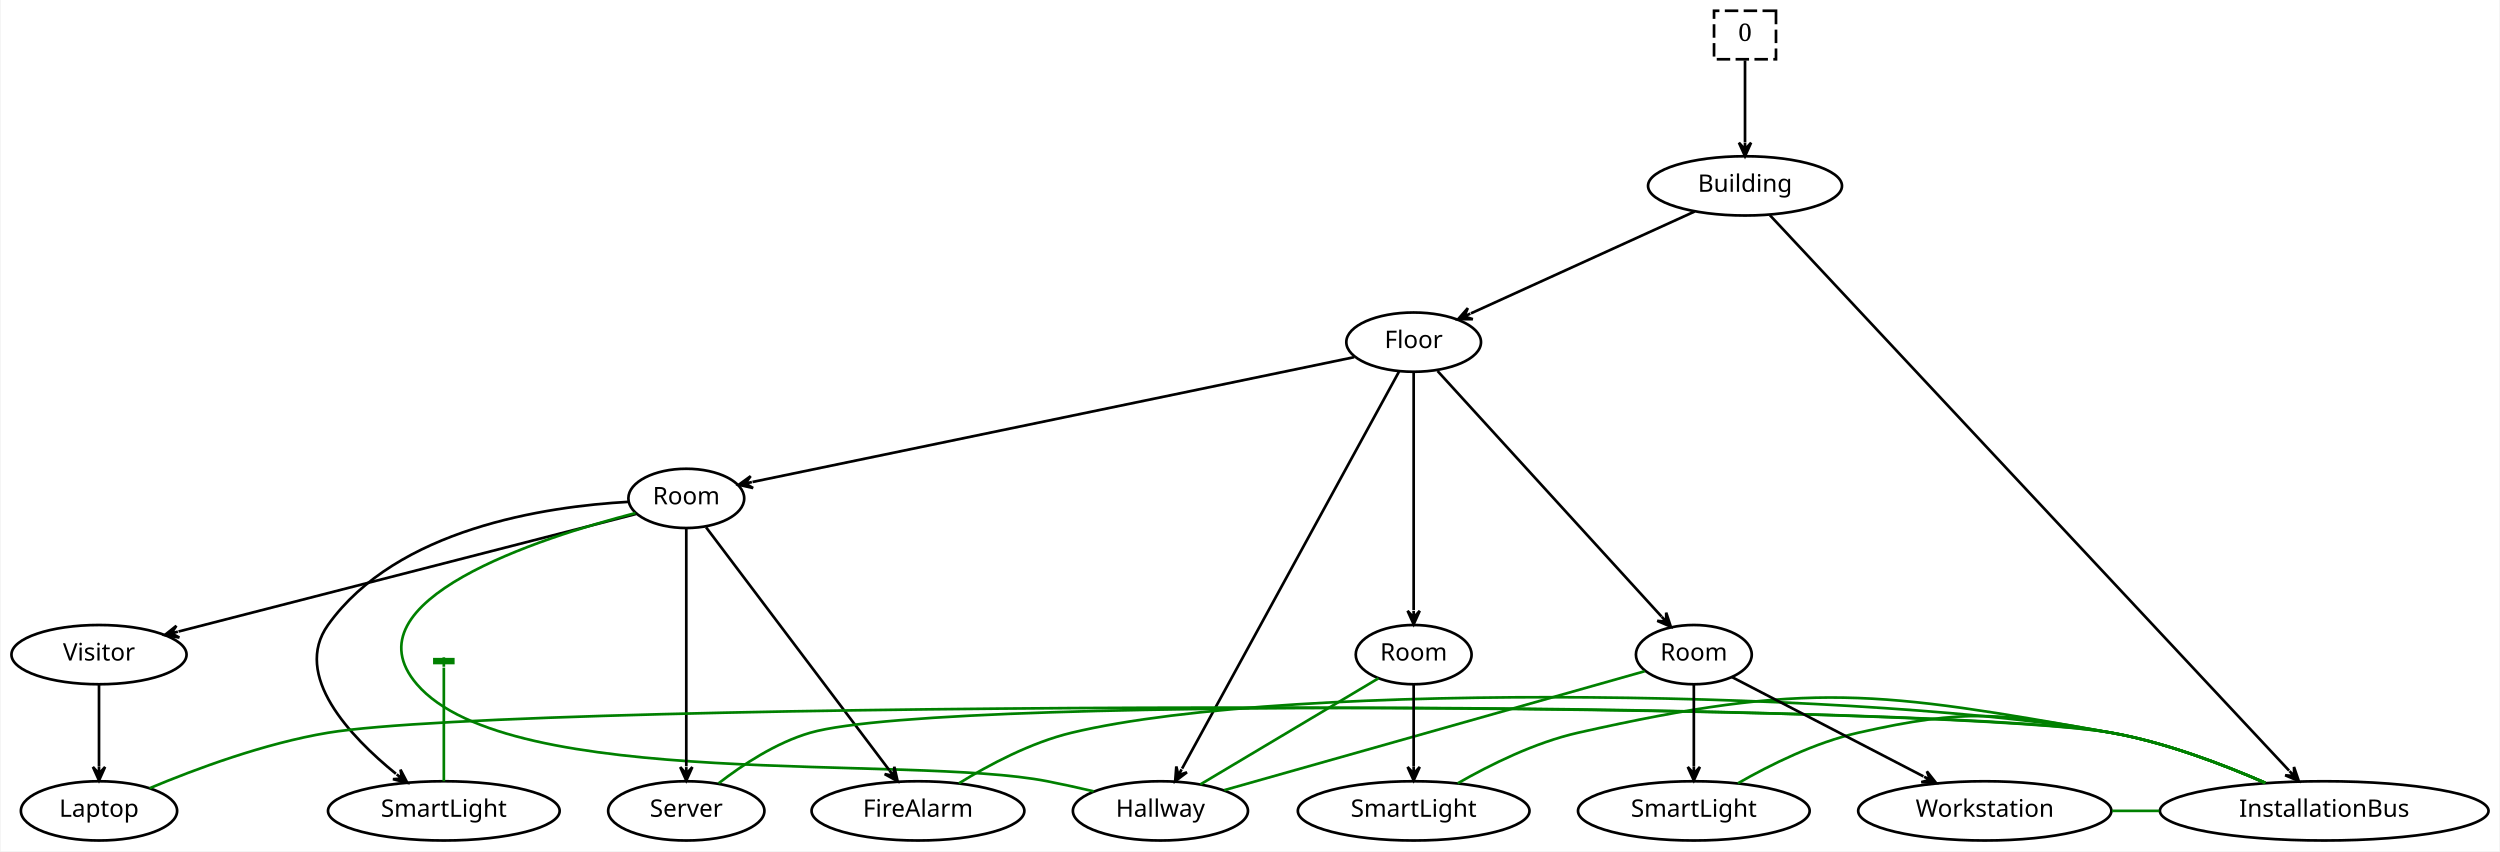
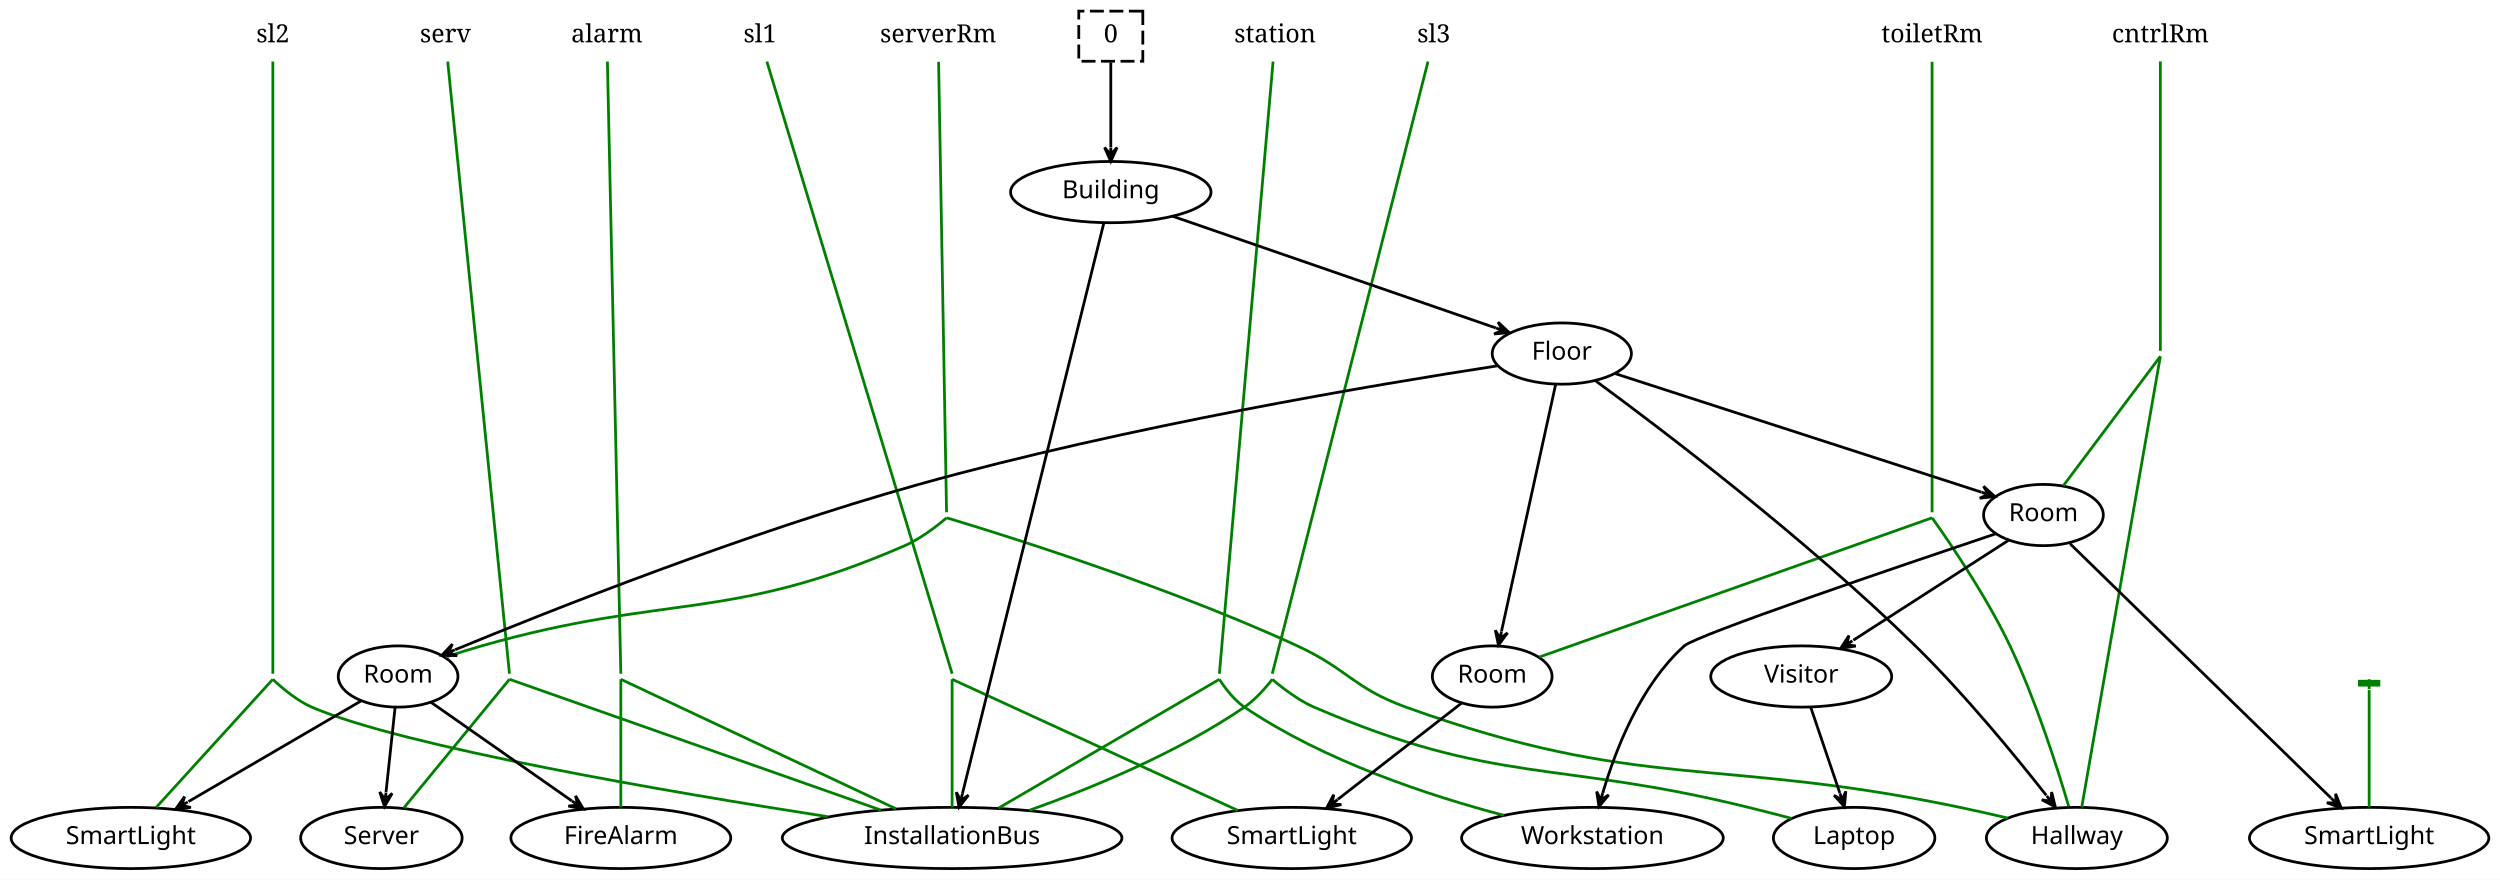
- <svg xmlns="http://www.w3.org/2000/svg" width="928pt" height="316pt" viewBox="0.00 0.00 927.50 316.00">
+ <svg xmlns="http://www.w3.org/2000/svg" width="898pt" height="316pt" viewBox="0.00 0.00 898.00 316.00">
  <g id="graph0" class="graph" transform="scale(1 1) rotate(0) translate(4 312)">
-     <polygon fill="white" stroke="none" points="-4,4 -4,-312 923.5,-312 923.5,4 -4,4" />
+     <polygon fill="white" stroke="none" points="-4,4 -4,-312 894,-312 894,4 -4,4" />
    <g id="node1" class="node">
-       <polygon fill="none" stroke="black" stroke-dasharray="5,2" points="655,-308 632,-308 632,-290 655,-290 655,-308" />
-       <text text-anchor="middle" x="643.5" y="-296.8" font-family="serif" font-size="9.00">0</text>
+       <polygon fill="none" stroke="black" stroke-dasharray="5,2" points="406.5,-308 383.5,-308 383.5,-290 406.5,-290 406.5,-308" />
+       <text text-anchor="middle" x="395" y="-296.8" font-family="serif" font-size="9.00">0</text>
    </g>
    <g id="v0_Building" class="node">
-       <ellipse fill="none" stroke="black" cx="643.5" cy="-243" rx="36" ry="11" />
-       <text text-anchor="middle" x="643.5" y="-240.8" font-family="sans-serif" font-size="9.00">Building</text>
+       <ellipse fill="none" stroke="black" cx="395" cy="-243" rx="36" ry="11" />
+       <text text-anchor="middle" x="395" y="-240.8" font-family="sans-serif" font-size="9.00">Building</text>
    </g>
    <g id="edge1" class="edge">
-       <path fill="none" stroke="black" d="M643.5,-289.562C643.5,-281.453 643.5,-269.014 643.5,-259.181" />
-       <polygon fill="black" stroke="black" points="643.5,-254.03 645.75,-259.03 643.5,-256.53 643.5,-259.03 643.5,-259.03 643.5,-259.03 643.5,-256.53 641.25,-259.03 643.5,-254.03 643.5,-254.03" />
-     </g>
-     <g id="node2" class="node" />
+       <path fill="none" stroke="black" d="M395,-289.562C395,-281.453 395,-269.014 395,-259.181" />
+       <polygon fill="black" stroke="black" points="395,-254.03 397.25,-259.03 395,-256.53 395,-259.03 395,-259.03 395,-259.03 395,-256.53 392.75,-259.03 395,-254.03 395,-254.03" />
+     </g>
+     <g id="node2" class="node">
+       <text text-anchor="middle" x="214" y="-296.8" font-family="serif" font-size="9.00">alarm</text>
+     </g>
+     <g id="node12" class="node" />
+     <g id="edge17" class="edge">
+       <path fill="none" stroke="green" d="M214.178,-289.885C215.069,-249.27 219,-70 219,-70" />
+     </g>
+     <g id="node3" class="node">
+       <text text-anchor="middle" x="772" y="-296.8" font-family="serif" font-size="9.00">cntrlRm</text>
+     </g>
+     <g id="node13" class="node" />
+     <g id="edge20" class="edge">
+       <path fill="none" stroke="green" d="M772,-289.945C772,-264.265 772,-186 772,-186" />
+     </g>
+     <g id="node4" class="node">
+       <text text-anchor="middle" x="156" y="-296.8" font-family="serif" font-size="9.00">serv</text>
+     </g>
+     <g id="node14" class="node" />
+     <g id="edge23" class="edge">
+       <path fill="none" stroke="green" d="M156.819,-289.885C160.916,-249.27 179,-70 179,-70" />
+     </g>
+     <g id="node5" class="node">
+       <text text-anchor="middle" x="333" y="-296.8" font-family="serif" font-size="9.00">serverRm</text>
+     </g>
+     <g id="node15" class="node" />
+     <g id="edge26" class="edge">
+       <path fill="none" stroke="green" d="M333.145,-289.801C333.744,-255.842 336,-128 336,-128" />
+     </g>
+     <g id="node6" class="node">
+       <text text-anchor="middle" x="269" y="-296.8" font-family="serif" font-size="9.00">sl1</text>
+     </g>
+     <g id="node16" class="node" />
+     <g id="edge29" class="edge">
+       <path fill="none" stroke="green" d="M271.456,-289.885C283.747,-249.27 338,-70 338,-70" />
+     </g>
+     <g id="node7" class="node">
+       <text text-anchor="middle" x="94" y="-296.8" font-family="serif" font-size="9.00">sl2</text>
+     </g>
+     <g id="node17" class="node" />
+     <g id="edge32" class="edge">
+       <path fill="none" stroke="green" d="M94,-289.885C94,-249.27 94,-70 94,-70" />
+     </g>
+     <g id="node8" class="node">
+       <text text-anchor="middle" x="511" y="-296.8" font-family="serif" font-size="9.00">sl3</text>
+     </g>
+     <g id="node18" class="node" />
+     <g id="edge35" class="edge">
+       <path fill="none" stroke="green" d="M508.936,-289.885C498.604,-249.27 453,-70 453,-70" />
+     </g>
+     <g id="node9" class="node">
+       <text text-anchor="middle" x="454" y="-296.8" font-family="serif" font-size="9.00">station</text>
+     </g>
+     <g id="node19" class="node" />
+     <g id="edge38" class="edge">
+       <path fill="none" stroke="green" d="M453.288,-289.885C449.725,-249.27 434,-70 434,-70" />
+     </g>
+     <g id="node10" class="node">
+       <text text-anchor="middle" x="690" y="-296.8" font-family="serif" font-size="9.00">toiletRm</text>
+     </g>
+     <g id="node20" class="node" />
+     <g id="edge41" class="edge">
+       <path fill="none" stroke="green" d="M690,-289.801C690,-255.842 690,-128 690,-128" />
+     </g>
+     <g id="node11" class="node" />
    <g id="v5_SmartLight" class="node">
-       <ellipse fill="none" stroke="black" cx="160.5" cy="-11" rx="43" ry="11" />
-       <text text-anchor="middle" x="160.5" y="-8.8" font-family="sans-serif" font-size="9.00">SmartLight</text>
+       <ellipse fill="none" stroke="black" cx="847" cy="-11" rx="43" ry="11" />
+       <text text-anchor="middle" x="847" y="-8.8" font-family="sans-serif" font-size="9.00">SmartLight</text>
+     </g>
+     <g id="edge16" class="edge">
+       <path fill="none" stroke="green" d="M847,-64.167C847,-55.586 847,-34.596 847,-22.012" />
+       <polygon fill="green" stroke="green" points="850.5,-67.3 843.5,-67.3 843.5,-65.9 850.5,-65.9 850.5,-67.3" />
+       <polyline fill="none" stroke="green" points="847,-68 847,-64.5 " />
+     </g>
+     <g id="v13_FireAlarm" class="node">
+       <ellipse fill="none" stroke="black" cx="219" cy="-11" rx="39.5" ry="11" />
+       <text text-anchor="middle" x="219" y="-8.8" font-family="sans-serif" font-size="9.00">FireAlarm</text>
    </g>
    <g id="edge18" class="edge">
-       <path fill="none" stroke="green" d="M160.5,-64.167C160.5,-55.586 160.5,-34.596 160.5,-22.012" />
-       <polygon fill="green" stroke="green" points="164,-67.3 157,-67.3 157,-65.9 164,-65.9 164,-67.3" />
-       <polyline fill="none" stroke="green" points="160.5,-68 160.5,-64.5 " />
+       <path fill="none" stroke="green" d="M219,-68C219,-68 219,-38.119 219,-22.012" />
+     </g>
+     <g id="v14_InstallationBus" class="node">
+       <ellipse fill="none" stroke="black" cx="338" cy="-11" rx="61" ry="11" />
+       <text text-anchor="middle" x="338" y="-8.8" font-family="sans-serif" font-size="9.00">InstallationBus</text>
+     </g>
+     <g id="edge19" class="edge">
+       <path fill="none" stroke="green" d="M219,-68C219,-68 283.862,-37.477 317.813,-21.5" />
+     </g>
+     <g id="v2_Room" class="node">
+       <ellipse fill="none" stroke="black" cx="730" cy="-127" rx="21.5" ry="11" />
+       <text text-anchor="middle" x="730" y="-124.8" font-family="sans-serif" font-size="9.00">Room</text>
+     </g>
+     <g id="edge21" class="edge">
+       <path fill="none" stroke="green" d="M772,-184C772,-184 749.108,-153.477 737.125,-137.5" />
+     </g>
+     <g id="v6_Hallway" class="node">
+       <ellipse fill="none" stroke="black" cx="742" cy="-11" rx="32.5" ry="11" />
+       <text text-anchor="middle" x="742" y="-8.8" font-family="sans-serif" font-size="9.00">Hallway</text>
+     </g>
+     <g id="edge22" class="edge">
+       <path fill="none" stroke="green" d="M772,-184C772,-184 750.145,-58.7 743.743,-21.991" />
+     </g>
+     <g id="v12_Server" class="node">
+       <ellipse fill="none" stroke="black" cx="133" cy="-11" rx="29" ry="11" />
+       <text text-anchor="middle" x="133" y="-8.8" font-family="sans-serif" font-size="9.00">Server</text>
+     </g>
+     <g id="edge24" class="edge">
+       <path fill="none" stroke="green" d="M179,-68C179,-68 154.192,-37.799 141.013,-21.755" />
+     </g>
+     <g id="edge25" class="edge">
+       <path fill="none" stroke="green" d="M179,-68C179,-68 267.508,-36.827 312.454,-20.997" />
+     </g>
+     <g id="edge27" class="edge">
+       <path fill="none" stroke="green" d="M336,-126C336,-126 407.857,-104.951 462,-80 480.074,-71.671 482.28,-64.755 501,-58 585.545,-27.494 612.027,-40.416 700,-22 705.576,-20.833 711.543,-19.477 717.177,-18.148" />
+     </g>
+     <g id="v10_Room" class="node">
+       <ellipse fill="none" stroke="black" cx="139" cy="-69" rx="21.5" ry="11" />
+       <text text-anchor="middle" x="139" y="-66.8" font-family="sans-serif" font-size="9.00">Room</text>
+     </g>
+     <g id="edge28" class="edge">
+       <path fill="none" stroke="green" d="M336,-126C336,-126 328.347,-119.196 321,-116 257.337,-88.309 235.775,-98.996 169,-80 164.776,-78.798 160.262,-77.371 156.052,-75.977" />
+     </g>
+     <g id="v9_SmartLight" class="node">
+       <ellipse fill="none" stroke="black" cx="460" cy="-11" rx="43" ry="11" />
+       <text text-anchor="middle" x="460" y="-8.8" font-family="sans-serif" font-size="9.00">SmartLight</text>
+     </g>
+     <g id="edge30" class="edge">
+       <path fill="none" stroke="green" d="M338,-68C338,-68 406.268,-36.664 440.669,-20.873" />
+     </g>
+     <g id="edge31" class="edge">
+       <path fill="none" stroke="green" d="M338,-68C338,-68 338,-38.119 338,-22.012" />
+     </g>
+     <g id="v11_SmartLight" class="node">
+       <ellipse fill="none" stroke="black" cx="43" cy="-11" rx="43" ry="11" />
+       <text text-anchor="middle" x="43" y="-8.8" font-family="sans-serif" font-size="9.00">SmartLight</text>
+     </g>
+     <g id="edge33" class="edge">
+       <path fill="none" stroke="green" d="M94,-68C94,-68 66.787,-38.119 52.118,-22.012" />
+     </g>
+     <g id="edge34" class="edge">
+       <path fill="none" stroke="green" d="M94,-68C94,-68 100.984,-61.04 108,-58 140.695,-43.836 236.169,-27.541 293.313,-18.647" />
+     </g>
+     <g id="v4_Laptop" class="node">
+       <ellipse fill="none" stroke="black" cx="662" cy="-11" rx="29" ry="11" />
+       <text text-anchor="middle" x="662" y="-8.8" font-family="sans-serif" font-size="9.00">Laptop</text>
+     </g>
+     <g id="edge36" class="edge">
+       <path fill="none" stroke="green" d="M453,-68C453,-68 460.643,-61.175 468,-58 533.332,-29.806 554.919,-39.056 624,-22 629.033,-20.757 634.427,-19.371 639.524,-18.036" />
+     </g>
+     <g id="edge37" class="edge">
+       <path fill="none" stroke="green" d="M453,-68C453,-68 448.191,-61.545 443,-58 418.84,-41.502 387.805,-28.783 365.757,-20.944" />
+     </g>
+     <g id="v7_Workstation" class="node">
+       <ellipse fill="none" stroke="black" cx="568" cy="-11" rx="47" ry="11" />
+       <text text-anchor="middle" x="568" y="-8.8" font-family="sans-serif" font-size="9.00">Workstation</text>
+     </g>
+     <g id="edge39" class="edge">
+       <path fill="none" stroke="green" d="M434,-68C434,-68 438.049,-61.353 443,-58 471.72,-38.549 509.699,-26.1 536.226,-19.124" />
+     </g>
+     <g id="edge40" class="edge">
+       <path fill="none" stroke="green" d="M434,-68C434,-68 382.227,-37.799 354.722,-21.755" />
+     </g>
+     <g id="edge42" class="edge">
+       <path fill="none" stroke="green" d="M690,-126C690,-126 707.74,-101.623 718,-80 727.338,-60.32 735.07,-35.978 739.065,-22.403" />
+     </g>
+     <g id="v8_Room" class="node">
+       <ellipse fill="none" stroke="black" cx="532" cy="-69" rx="21.5" ry="11" />
+       <text text-anchor="middle" x="532" y="-66.8" font-family="sans-serif" font-size="9.00">Room</text>
+     </g>
+     <g id="edge43" class="edge">
+       <path fill="none" stroke="green" d="M690,-126C690,-126 589.668,-90.439 548.909,-75.993" />
    </g>
    <g id="v1_Floor" class="node">
-       <ellipse fill="none" stroke="black" cx="520.5" cy="-185" rx="25" ry="11" />
-       <text text-anchor="middle" x="520.5" y="-182.8" font-family="sans-serif" font-size="9.00">Floor</text>
+       <ellipse fill="none" stroke="black" cx="557" cy="-185" rx="25" ry="11" />
+       <text text-anchor="middle" x="557" y="-182.8" font-family="sans-serif" font-size="9.00">Floor</text>
    </g>
    <g id="edge2" class="edge">
-       <path fill="none" stroke="black" d="M624.819,-233.495C602.483,-223.326 565.187,-206.345 541.766,-195.682" />
-       <polygon fill="black" stroke="black" points="536.989,-193.507 542.471,-193.531 539.264,-194.543 541.539,-195.579 541.539,-195.579 541.539,-195.579 539.264,-194.543 540.607,-197.627 536.989,-193.507 536.989,-193.507" />
-     </g>
-     <g id="v6_InstallationBus" class="node">
-       <ellipse fill="none" stroke="black" cx="858.5" cy="-11" rx="61" ry="11" />
-       <text text-anchor="middle" x="858.5" y="-8.8" font-family="sans-serif" font-size="9.00">InstallationBus</text>
+       <path fill="none" stroke="black" d="M417.186,-234.331C447.62,-223.81 502.089,-204.982 533.299,-194.193" />
+       <polygon fill="black" stroke="black" points="538.101,-192.533 534.11,-196.293 535.738,-193.35 533.375,-194.167 533.375,-194.167 533.375,-194.167 535.738,-193.35 532.64,-192.04 538.101,-192.533 538.101,-192.533" />
    </g>
    <g id="edge3" class="edge">
-       <path fill="none" stroke="black" d="M652.738,-232.117C686.843,-195.633 805.738,-68.443 845.462,-25.947" />
-       <polygon fill="black" stroke="black" points="849.054,-22.105 847.283,-27.294 847.347,-23.931 845.64,-25.758 845.64,-25.758 845.64,-25.758 847.347,-23.931 843.996,-24.221 849.054,-22.105 849.054,-22.105" />
-     </g>
-     <g id="v2_Room" class="node">
-       <ellipse fill="none" stroke="black" cx="250.5" cy="-127" rx="21.5" ry="11" />
-       <text text-anchor="middle" x="250.5" y="-124.8" font-family="sans-serif" font-size="9.00">Room</text>
+       <path fill="none" stroke="black" d="M392.477,-231.82C383.409,-195.229 352.436,-70.25 341.7,-26.929" />
+       <polygon fill="black" stroke="black" points="340.494,-22.062 343.88,-26.374 341.095,-24.489 341.696,-26.915 341.696,-26.915 341.696,-26.915 341.095,-24.489 339.513,-27.456 340.494,-22.062 340.494,-22.062" />
    </g>
    <g id="edge4" class="edge">
-       <path fill="none" stroke="black" d="M498.405,-179.417C448.482,-169.063 327.271,-143.923 275.076,-133.097" />
-       <polygon fill="black" stroke="black" points="269.948,-132.034 275.301,-130.846 272.396,-132.541 274.844,-133.049 274.844,-133.049 274.844,-133.049 272.396,-132.541 274.387,-135.252 269.948,-132.034 269.948,-132.034" />
-     </g>
-     <g id="v7_Hallway" class="node">
-       <ellipse fill="none" stroke="black" cx="426.5" cy="-11" rx="32.5" ry="11" />
-       <text text-anchor="middle" x="426.5" y="-8.8" font-family="sans-serif" font-size="9.00">Hallway</text>
+       <path fill="none" stroke="black" d="M576.175,-177.793C608.457,-167.343 673.481,-146.295 707.731,-135.208" />
+       <polygon fill="black" stroke="black" points="712.554,-133.647 708.49,-137.328 710.175,-134.417 707.797,-135.187 707.797,-135.187 707.797,-135.187 710.175,-134.417 707.104,-133.047 712.554,-133.647 712.554,-133.647" />
    </g>
    <g id="edge5" class="edge">
-       <path fill="none" stroke="black" d="M515.04,-174.009C499.205,-145.034 453.206,-60.867 434.526,-26.686" />
-       <polygon fill="black" stroke="black" points="431.975,-22.018 436.347,-25.327 433.174,-24.212 434.373,-26.406 434.373,-26.406 434.373,-26.406 433.174,-24.212 432.399,-27.485 431.975,-22.018 431.975,-22.018" />
-     </g>
-     <g id="v10_Room" class="node">
-       <ellipse fill="none" stroke="black" cx="520.5" cy="-69" rx="21.5" ry="11" />
-       <text text-anchor="middle" x="520.5" y="-66.8" font-family="sans-serif" font-size="9.00">Room</text>
+       <path fill="none" stroke="black" d="M569.152,-175.2C592.483,-158.06 644.72,-118.5 684,-80 701.675,-62.676 719.84,-40.543 731.023,-26.318" />
+       <polygon fill="black" stroke="black" points="734.262,-22.171 732.957,-27.497 732.723,-24.141 731.184,-26.112 731.184,-26.112 731.184,-26.112 732.723,-24.141 729.411,-24.727 734.262,-22.171 734.262,-22.171" />
    </g>
    <g id="edge6" class="edge">
-       <path fill="none" stroke="black" d="M520.5,-173.883C520.5,-153.906 520.5,-109.276 520.5,-85.54" />
-       <polygon fill="black" stroke="black" points="520.5,-80.258 522.75,-85.258 520.5,-82.758 520.5,-85.258 520.5,-85.258 520.5,-85.258 520.5,-82.758 518.25,-85.258 520.5,-80.258 520.5,-80.258" />
-     </g>
-     <g id="v12_Room" class="node">
-       <ellipse fill="none" stroke="black" cx="624.5" cy="-69" rx="21.5" ry="11" />
-       <text text-anchor="middle" x="624.5" y="-66.8" font-family="sans-serif" font-size="9.00">Room</text>
+       <path fill="none" stroke="black" d="M554.781,-173.883C550.382,-153.822 540.53,-108.899 535.342,-85.241" />
+       <polygon fill="black" stroke="black" points="534.25,-80.258 537.518,-84.66 534.785,-82.7 535.321,-85.142 535.321,-85.142 535.321,-85.142 534.785,-82.7 533.123,-85.624 534.25,-80.258 534.25,-80.258" />
    </g>
    <g id="edge7" class="edge">
-       <path fill="none" stroke="black" d="M529.367,-174.28C548.034,-153.819 591.399,-106.284 612.515,-83.137" />
-       <polygon fill="black" stroke="black" points="615.948,-79.374 614.24,-84.585 614.263,-81.221 612.578,-83.068 612.578,-83.068 612.578,-83.068 614.263,-81.221 610.916,-81.552 615.948,-79.374 615.948,-79.374" />
+       <path fill="none" stroke="black" d="M533.775,-180.576C491.826,-174.127 400.824,-158.923 326,-138 264.167,-120.709 193.55,-92.683 159.496,-78.623" />
+       <polygon fill="black" stroke="black" points="154.742,-76.653 160.223,-76.489 157.052,-77.61 159.361,-78.567 159.361,-78.567 159.361,-78.567 157.052,-77.61 158.5,-80.646 154.742,-76.653 154.742,-76.653" />
    </g>
    <g id="v3_Visitor" class="node">
-       <ellipse fill="none" stroke="black" cx="32.5" cy="-69" rx="32.5" ry="11" />
-       <text text-anchor="middle" x="32.5" y="-66.8" font-family="sans-serif" font-size="9.00">Visitor</text>
+       <ellipse fill="none" stroke="black" cx="643" cy="-69" rx="32.5" ry="11" />
+       <text text-anchor="middle" x="643" y="-66.8" font-family="sans-serif" font-size="9.00">Visitor</text>
    </g>
    <g id="edge8" class="edge">
-       <path fill="none" stroke="black" d="M231.913,-121.225C194.04,-111.497 107.665,-89.308 62.023,-77.584" />
-       <polygon fill="black" stroke="black" points="56.932,-76.276 62.335,-75.341 59.353,-76.898 61.775,-77.52 61.775,-77.52 61.775,-77.52 59.353,-76.898 61.215,-79.7 56.932,-76.276 56.932,-76.276" />
+       <path fill="none" stroke="black" d="M717.535,-117.977C702.933,-108.578 678.596,-92.912 661.722,-82.051" />
+       <polygon fill="black" stroke="black" points="657.175,-79.124 662.597,-79.938 659.277,-80.477 661.379,-81.83 661.379,-81.83 661.379,-81.83 659.277,-80.477 660.161,-83.722 657.175,-79.124 657.175,-79.124" />
    </g>
    <g id="edge9" class="edge">
-       <path fill="none" stroke="black" d="M229.04,-125.716C198.402,-124.01 143.014,-115.821 117.5,-80 104.203,-61.331 125.62,-38.656 142.711,-24.782" />
-       <polygon fill="black" stroke="black" points="146.94,-21.451 144.404,-26.313 144.976,-22.998 143.012,-24.545 143.012,-24.545 143.012,-24.545 144.976,-22.998 141.62,-22.777 146.94,-21.451 146.94,-21.451" />
-     </g>
-     <g id="edge16" class="edge">
-       <path fill="none" stroke="green" d="M231.632,-121.55C195.818,-112.262 123.843,-89.072 150.5,-58 184.757,-18.07 332.867,-32.101 384.5,-22 390.091,-20.906 396.063,-19.581 401.699,-18.257" />
-     </g>
-     <g id="v8_Server" class="node">
-       <ellipse fill="none" stroke="black" cx="250.5" cy="-11" rx="29" ry="11" />
-       <text text-anchor="middle" x="250.5" y="-8.8" font-family="sans-serif" font-size="9.00">Server</text>
+       <path fill="none" stroke="black" d="M739.575,-116.671C760.297,-96.48 809.362,-48.673 833.337,-25.312" />
+       <polygon fill="black" stroke="black" points="836.961,-21.781 834.95,-26.882 835.171,-23.526 833.38,-25.27 833.38,-25.27 833.38,-25.27 835.171,-23.526 831.81,-23.659 836.961,-21.781 836.961,-21.781" />
    </g>
    <g id="edge10" class="edge">
-       <path fill="none" stroke="black" d="M250.5,-115.883C250.5,-95.906 250.5,-51.276 250.5,-27.54" />
-       <polygon fill="black" stroke="black" points="250.5,-22.258 252.75,-27.258 250.5,-24.758 250.5,-27.258 250.5,-27.258 250.5,-27.258 250.5,-24.758 248.25,-27.258 250.5,-22.258 250.5,-22.258" />
-     </g>
-     <g id="v9_FireAlarm" class="node">
-       <ellipse fill="none" stroke="black" cx="336.5" cy="-11" rx="39.5" ry="11" />
-       <text text-anchor="middle" x="336.5" y="-8.8" font-family="sans-serif" font-size="9.00">FireAlarm</text>
+       <path fill="none" stroke="black" d="M712.778,-120.245C678.651,-108.787 605.338,-83.888 601,-80 585.197,-65.836 576.191,-42.431 571.701,-27.113" />
+       <polygon fill="black" stroke="black" points="570.348,-22.253 573.856,-26.466 571.018,-24.661 571.689,-27.07 571.689,-27.07 571.689,-27.07 571.018,-24.661 569.521,-27.673 570.348,-22.253 570.348,-22.253" />
    </g>
    <g id="edge11" class="edge">
-       <path fill="none" stroke="black" d="M257.832,-116.28C273.052,-96.106 308.125,-49.614 325.843,-26.126" />
-       <polygon fill="black" stroke="black" points="328.941,-22.02 327.726,-27.367 327.435,-24.016 325.93,-26.012 325.93,-26.012 325.93,-26.012 327.435,-24.016 324.134,-24.657 328.941,-22.02 328.941,-22.02" />
-     </g>
-     <g id="v4_Laptop" class="node">
-       <ellipse fill="none" stroke="black" cx="32.5" cy="-11" rx="29" ry="11" />
-       <text text-anchor="middle" x="32.5" y="-8.8" font-family="sans-serif" font-size="9.00">Laptop</text>
+       <path fill="none" stroke="black" d="M646.397,-57.988C649.305,-49.415 653.538,-36.941 656.861,-27.147" />
+       <polygon fill="black" stroke="black" points="658.504,-22.304 659.028,-27.762 657.701,-24.671 656.897,-27.039 656.897,-27.039 656.897,-27.039 657.701,-24.671 654.767,-26.316 658.504,-22.304 658.504,-22.304" />
    </g>
    <g id="edge12" class="edge">
-       <path fill="none" stroke="black" d="M32.5,-57.988C32.5,-49.494 32.5,-37.17 32.5,-27.417" />
-       <polygon fill="black" stroke="black" points="32.5,-22.304 34.75,-27.304 32.5,-24.804 32.5,-27.304 32.5,-27.304 32.5,-27.304 32.5,-24.804 30.25,-27.304 32.5,-22.304 32.5,-22.304" />
-     </g>
-     <g id="edge17" class="edge">
-       <path fill="none" stroke="green" d="M51.278,-19.41C68.201,-26.5 93.966,-36.096 117.5,-40 190.064,-52.038 707.08,-52.872 779.5,-40 799.495,-36.446 821.067,-28.202 836.609,-21.408" />
-     </g>
-     <g id="edge19" class="edge">
-       <path fill="none" stroke="green" d="M836.609,-21.408C821.067,-28.202 799.495,-36.446 779.5,-40 726.662,-49.392 348.058,-54.895 296.5,-40 283.802,-36.332 271.235,-28.002 262.454,-21.207" />
-     </g>
-     <g id="edge20" class="edge">
-       <path fill="none" stroke="green" d="M836.609,-21.408C821.067,-28.202 799.495,-36.446 779.5,-40 695.046,-55.011 476.914,-59.999 393.5,-40 378.384,-36.376 362.754,-28.043 351.693,-21.235" />
-     </g>
-     <g id="v11_SmartLight" class="node">
-       <ellipse fill="none" stroke="black" cx="520.5" cy="-11" rx="43" ry="11" />
-       <text text-anchor="middle" x="520.5" y="-8.8" font-family="sans-serif" font-size="9.00">SmartLight</text>
-     </g>
-     <g id="edge21" class="edge">
-       <path fill="none" stroke="green" d="M836.609,-21.408C821.067,-28.202 799.495,-36.446 779.5,-40 692.858,-55.4 667.343,-59.367 581.5,-40 565.486,-36.387 548.744,-28.053 536.859,-21.241" />
-     </g>
-     <g id="v13_SmartLight" class="node">
-       <ellipse fill="none" stroke="black" cx="624.5" cy="-11" rx="43" ry="11" />
-       <text text-anchor="middle" x="624.5" y="-8.8" font-family="sans-serif" font-size="9.00">SmartLight</text>
-     </g>
-     <g id="edge22" class="edge">
-       <path fill="none" stroke="green" d="M836.609,-21.408C821.067,-28.202 799.495,-36.446 779.5,-40 738.367,-47.311 726.254,-49.194 685.5,-40 669.486,-36.387 652.744,-28.053 640.859,-21.241" />
-     </g>
-     <g id="v14_Workstation" class="node">
-       <ellipse fill="none" stroke="black" cx="732.5" cy="-11" rx="47" ry="11" />
-       <text text-anchor="middle" x="732.5" y="-8.8" font-family="sans-serif" font-size="9.00">Workstation</text>
-     </g>
-     <g id="edge23" class="edge">
-       <path fill="none" stroke="green" d="M797.284,-11C791.439,-11 785.595,-11 779.75,-11" />
-     </g>
-     <g id="edge24" class="edge">
-       <path fill="none" stroke="green" d="M441.317,-20.827C459.508,-31.665 490.076,-49.875 507.43,-60.213" />
-     </g>
-     <g id="edge25" class="edge">
-       <path fill="none" stroke="green" d="M450.187,-18.699C490.176,-30.009 570.231,-52.651 606.228,-62.832" />
+       <path fill="none" stroke="black" d="M521.065,-59.495C509.229,-50.289 490.216,-35.501 476.549,-24.871" />
+       <polygon fill="black" stroke="black" points="472.493,-21.716 477.821,-23.01 474.466,-23.251 476.439,-24.786 476.439,-24.786 476.439,-24.786 474.466,-23.251 475.058,-26.562 472.493,-21.716 472.493,-21.716" />
    </g>
    <g id="edge13" class="edge">
-       <path fill="none" stroke="black" d="M520.5,-57.988C520.5,-49.494 520.5,-37.17 520.5,-27.417" />
-       <polygon fill="black" stroke="black" points="520.5,-22.304 522.75,-27.304 520.5,-24.804 520.5,-27.304 520.5,-27.304 520.5,-27.304 520.5,-24.804 518.25,-27.304 520.5,-22.304 520.5,-22.304" />
+       <path fill="none" stroke="black" d="M125.652,-60.213C109.598,-50.849 82.473,-35.026 63.697,-24.073" />
+       <polygon fill="black" stroke="black" points="59.116,-21.401 64.568,-21.977 61.275,-22.66 63.434,-23.92 63.434,-23.92 63.434,-23.92 61.275,-22.66 62.301,-25.864 59.116,-21.401 59.116,-21.401" />
    </g>
    <g id="edge14" class="edge">
-       <path fill="none" stroke="black" d="M624.5,-57.988C624.5,-49.494 624.5,-37.17 624.5,-27.417" />
-       <polygon fill="black" stroke="black" points="624.5,-22.304 626.75,-27.304 624.5,-24.804 624.5,-27.304 624.5,-27.304 624.5,-27.304 624.5,-24.804 622.25,-27.304 624.5,-22.304 624.5,-22.304" />
+       <path fill="none" stroke="black" d="M137.927,-57.988C137.017,-49.494 135.697,-37.17 134.652,-27.417" />
+       <polygon fill="black" stroke="black" points="134.104,-22.304 136.874,-27.036 134.37,-24.79 134.637,-27.275 134.637,-27.275 134.637,-27.275 134.37,-24.79 132.4,-27.515 134.104,-22.304 134.104,-22.304" />
    </g>
    <g id="edge15" class="edge">
-       <path fill="none" stroke="black" d="M638.619,-60.679C656.692,-51.308 688.232,-34.954 709.722,-23.811" />
-       <polygon fill="black" stroke="black" points="714.416,-21.377 711.013,-25.676 712.196,-22.528 709.977,-23.679 709.977,-23.679 709.977,-23.679 712.196,-22.528 708.941,-21.681 714.416,-21.377 714.416,-21.377" />
+       <path fill="none" stroke="black" d="M150.804,-59.737C164.153,-50.393 186.026,-35.082 201.393,-24.325" />
+       <polygon fill="black" stroke="black" points="205.542,-21.421 202.736,-26.131 203.494,-22.854 201.446,-24.288 201.446,-24.288 201.446,-24.288 203.494,-22.854 200.156,-22.445 205.542,-21.421 205.542,-21.421" />
    </g>
  </g>
</svg>
